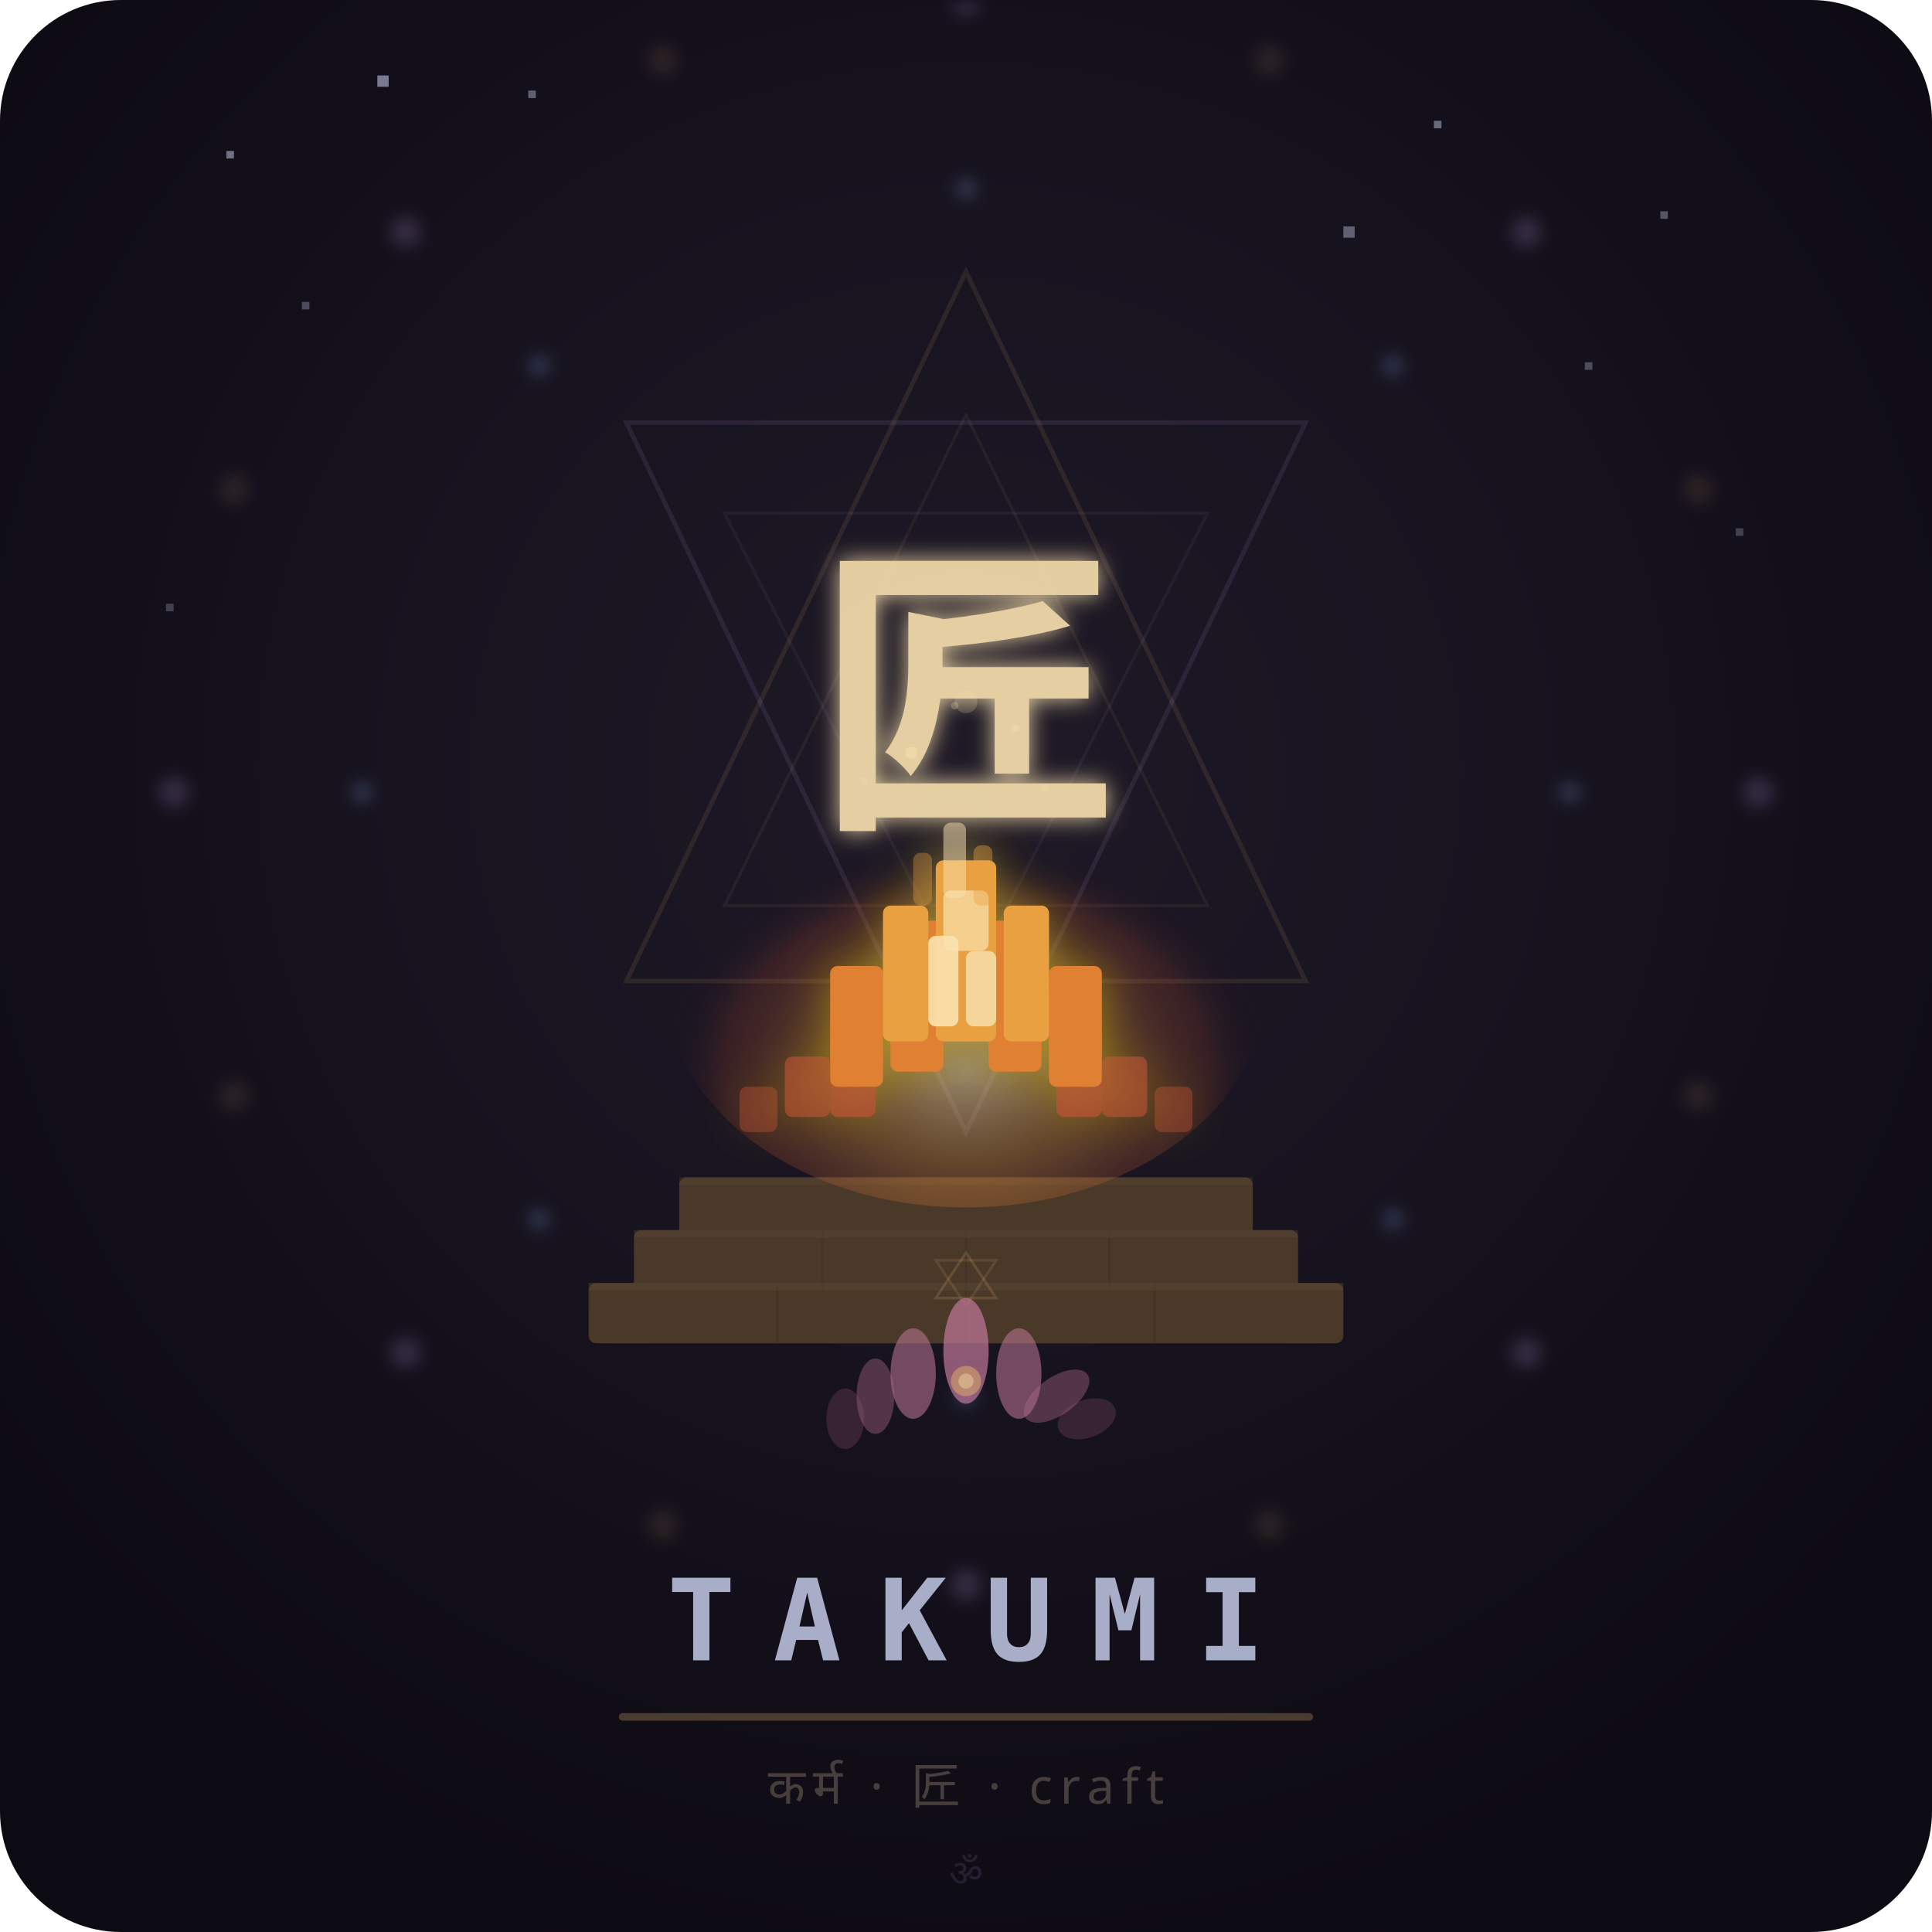
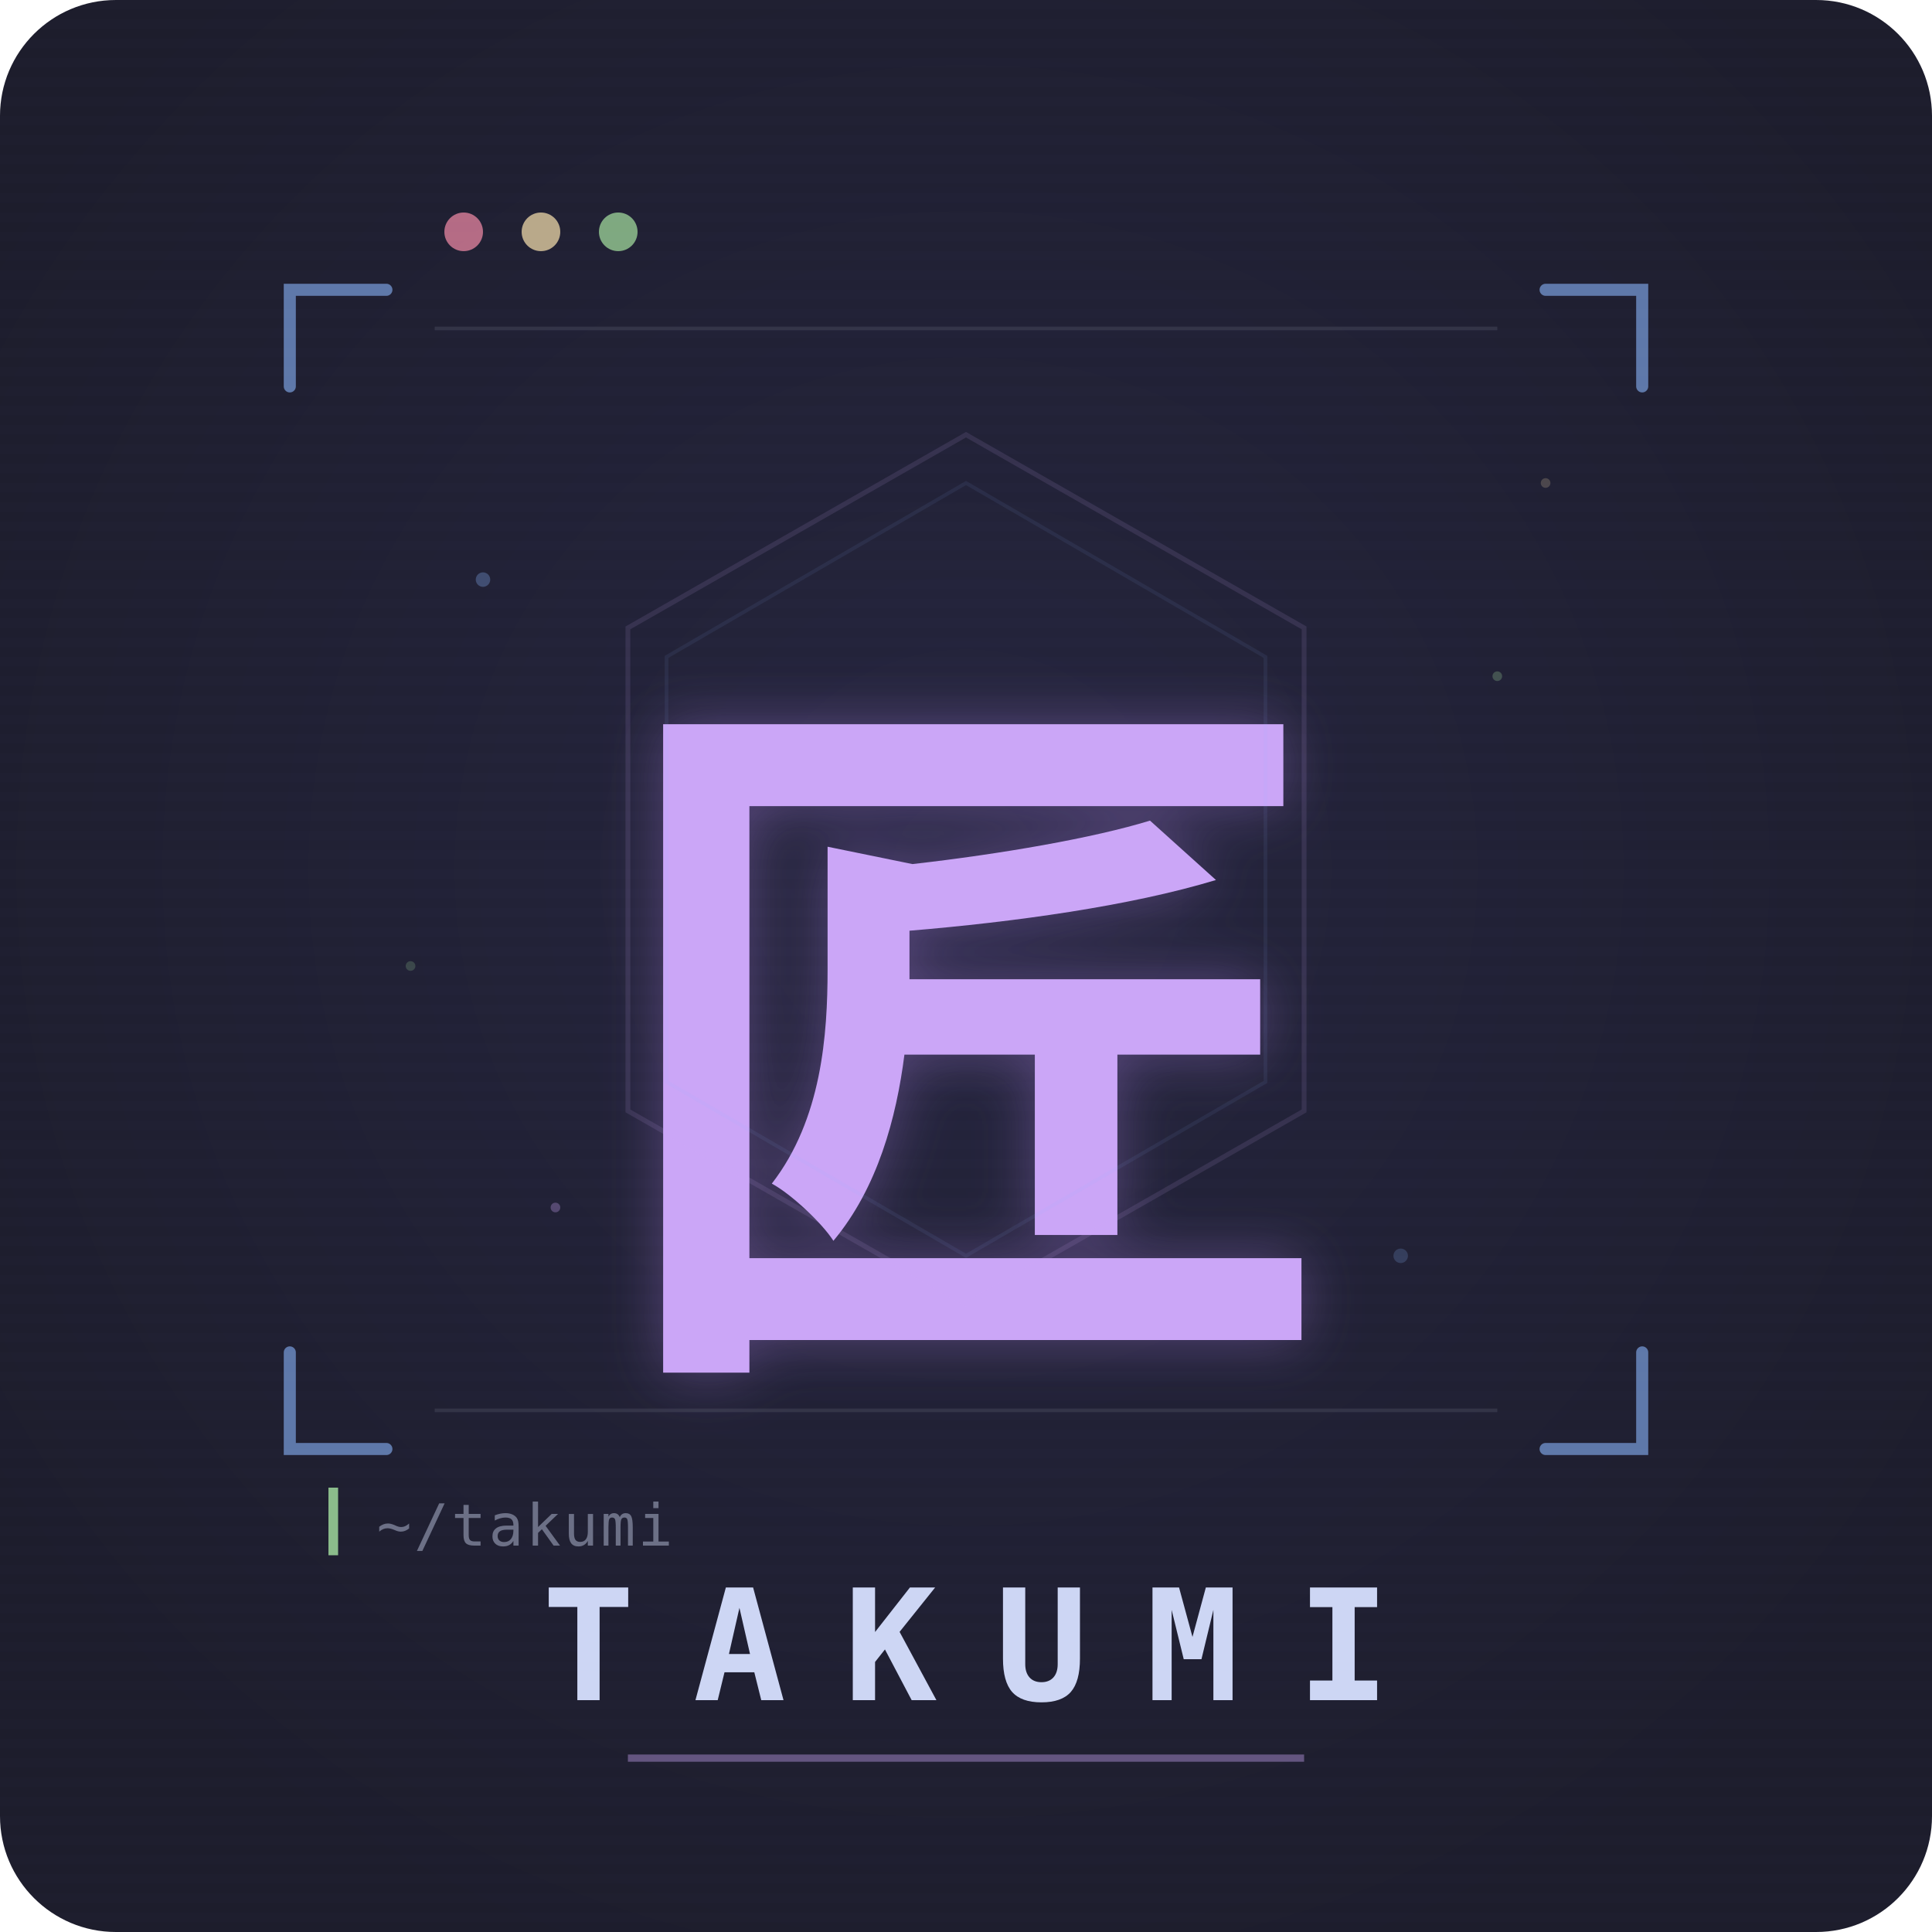
- <svg xmlns="http://www.w3.org/2000/svg" viewBox="0 0 512 512" width="512" height="512">
+ <svg xmlns="http://www.w3.org/2000/svg" viewBox="0 0 400 400" width="400" height="400">
  <defs>
-     <radialGradient id="cosmos" cx="50%" cy="40%" r="65%">
-       <stop offset="0%" stop-color="#1e1926" />
-       <stop offset="50%" stop-color="#16121e" />
-       <stop offset="100%" stop-color="#0c0a12" />
+     <radialGradient id="bgGlow" cx="50%" cy="45%" r="60%">
+       <stop offset="0%" stop-color="#262640" />
+       <stop offset="100%" stop-color="#1e1e2e" />
    </radialGradient>
-     <radialGradient id="fireCore" cx="50%" cy="70%" r="50%">
-       <stop offset="0%" stop-color="#f9e2af" stop-opacity="0.9" />
-       <stop offset="40%" stop-color="#e8a040" stop-opacity="0.6" />
-       <stop offset="80%" stop-color="#c05030" stop-opacity="0.3" />
-       <stop offset="100%" stop-color="#1e1926" stop-opacity="0" />
-     </radialGradient>
-     <filter id="flameGlow" x="-30%" y="-30%" width="160%" height="160%">
-       <feGaussianBlur in="SourceGraphic" stdDeviation="6" result="b" />
-       <feColorMatrix in="b" type="matrix" values="1 0 0 0 0                 0.6 0.3 0 0 0                 0 0 0.2 0 0                 0 0 0 0.5 0" result="g" />
+     <filter id="kanjiGlow" x="-20%" y="-20%" width="140%" height="140%">
+       <feGaussianBlur in="SourceGraphic" stdDeviation="6" result="blur" />
+       <feColorMatrix in="blur" type="matrix" values="0.8 0 0 0 0                 0 0.65 0 0 0                 0 0 0.97 0 0                 0 0 0 0.35 0" result="glow" />
      <feMerge>
-         <feMergeNode in="g" />
+         <feMergeNode in="glow" />
        <feMergeNode in="SourceGraphic" />
      </feMerge>
    </filter>
-     <filter id="kanjiGlow" x="-20%" y="-20%" width="140%" height="140%">
-       <feGaussianBlur in="SourceGraphic" stdDeviation="3" result="b" />
-       <feMerge>
-         <feMergeNode in="b" />
-         <feMergeNode in="SourceGraphic" />
-       </feMerge>
-     </filter>
-     <filter id="dotGlow" x="-100%" y="-100%" width="300%" height="300%">
-       <feGaussianBlur in="SourceGraphic" stdDeviation="2" />
-     </filter>
+     <pattern id="scanlines" patternUnits="userSpaceOnUse" width="400" height="4">
+       <rect width="400" height="2" fill="transparent" />
+       <rect y="2" width="400" height="2" fill="#000000" opacity="0.04" />
+     </pattern>
  </defs>
-   <rect width="512" height="512" rx="32" fill="url(#cosmos)" />
-   <g opacity="0.3" filter="url(#dotGlow)">
-     <circle cx="256" cy="0" r="4" fill="#cba6f7" transform="rotate(0,256,210)" opacity="0.6" />
-     <circle cx="256" cy="0" r="4" fill="#d4a56a" transform="rotate(22.5,256,210)" opacity="0.4" />
-     <circle cx="256" cy="0" r="4" fill="#cba6f7" transform="rotate(45,256,210)" opacity="0.6" />
-     <circle cx="256" cy="0" r="4" fill="#d4a56a" transform="rotate(67.5,256,210)" opacity="0.4" />
-     <circle cx="256" cy="0" r="4" fill="#cba6f7" transform="rotate(90,256,210)" opacity="0.6" />
-     <circle cx="256" cy="0" r="4" fill="#d4a56a" transform="rotate(112.5,256,210)" opacity="0.4" />
-     <circle cx="256" cy="0" r="4" fill="#cba6f7" transform="rotate(135,256,210)" opacity="0.6" />
-     <circle cx="256" cy="0" r="4" fill="#d4a56a" transform="rotate(157.5,256,210)" opacity="0.4" />
-     <circle cx="256" cy="0" r="4" fill="#cba6f7" transform="rotate(180,256,210)" opacity="0.6" />
-     <circle cx="256" cy="0" r="4" fill="#d4a56a" transform="rotate(202.5,256,210)" opacity="0.4" />
-     <circle cx="256" cy="0" r="4" fill="#cba6f7" transform="rotate(225,256,210)" opacity="0.6" />
-     <circle cx="256" cy="0" r="4" fill="#d4a56a" transform="rotate(247.5,256,210)" opacity="0.4" />
-     <circle cx="256" cy="0" r="4" fill="#cba6f7" transform="rotate(270,256,210)" opacity="0.6" />
-     <circle cx="256" cy="0" r="4" fill="#d4a56a" transform="rotate(292.5,256,210)" opacity="0.4" />
-     <circle cx="256" cy="0" r="4" fill="#cba6f7" transform="rotate(315,256,210)" opacity="0.6" />
-     <circle cx="256" cy="0" r="4" fill="#d4a56a" transform="rotate(337.5,256,210)" opacity="0.4" />
-   </g>
-   <g opacity="0.2" filter="url(#dotGlow)">
-     <circle cx="256" cy="50" r="3" fill="#89b4fa" transform="rotate(0,256,210)" />
-     <circle cx="256" cy="50" r="3" fill="#89b4fa" transform="rotate(45,256,210)" />
-     <circle cx="256" cy="50" r="3" fill="#89b4fa" transform="rotate(90,256,210)" />
-     <circle cx="256" cy="50" r="3" fill="#89b4fa" transform="rotate(135,256,210)" />
-     <circle cx="256" cy="50" r="3" fill="#89b4fa" transform="rotate(180,256,210)" />
-     <circle cx="256" cy="50" r="3" fill="#89b4fa" transform="rotate(225,256,210)" />
-     <circle cx="256" cy="50" r="3" fill="#89b4fa" transform="rotate(270,256,210)" />
-     <circle cx="256" cy="50" r="3" fill="#89b4fa" transform="rotate(315,256,210)" />
-   </g>
-   <polygon points="256,72 346,260 166,260" fill="none" stroke="#d4a56a" stroke-width="1.2" opacity="0.12" />
-   <polygon points="256,300 166,112 346,112" fill="none" stroke="#cba6f7" stroke-width="1.2" opacity="0.10" />
-   <polygon points="256,110 320,240 192,240" fill="none" stroke="#d4a56a" stroke-width="0.8" opacity="0.08" />
-   <polygon points="256,262 192,136 320,136" fill="none" stroke="#cba6f7" stroke-width="0.8" opacity="0.06" />
-   <circle cx="256" cy="186" r="3" fill="#f9e2af" opacity="0.2" />
-   <g fill="#4a3828">
-     <rect x="156" y="340" width="200" height="16" rx="2" />
-     <rect x="168" y="326" width="176" height="16" rx="2" />
-     <rect x="180" y="312" width="152" height="16" rx="2" />
-   </g>
-   <g stroke="#3a2c1e" stroke-width="0.5" opacity="0.4">
-     <line x1="206" y1="340" x2="206" y2="356" />
-     <line x1="256" y1="340" x2="256" y2="356" />
-     <line x1="306" y1="340" x2="306" y2="356" />
-     <line x1="218" y1="326" x2="218" y2="342" />
-     <line x1="256" y1="326" x2="256" y2="342" />
-     <line x1="294" y1="326" x2="294" y2="342" />
-   </g>
-   <rect x="156" y="340" width="200" height="2" fill="#5c4a38" opacity="0.4" />
-   <rect x="168" y="326" width="176" height="2" fill="#5c4a38" opacity="0.35" />
-   <rect x="180" y="312" width="152" height="2" fill="#5c4a38" opacity="0.3" />
-   <polygon points="256,332 248,344 264,344" fill="none" stroke="#d4a56a" stroke-width="0.7" opacity="0.2" />
-   <polygon points="256,346 248,334 264,334" fill="none" stroke="#d4a56a" stroke-width="0.7" opacity="0.15" />
-   <ellipse cx="256" cy="260" rx="80" ry="60" fill="url(#fireCore)" opacity="0.6" />
-   <g filter="url(#flameGlow)">
-     <g fill="#c05030">
-       <rect x="208" y="280" width="12" height="16" rx="2" opacity="0.6" />
-       <rect x="220" y="268" width="12" height="28" rx="2" opacity="0.7" />
-       <rect x="280" y="268" width="12" height="28" rx="2" opacity="0.7" />
-       <rect x="292" y="280" width="12" height="16" rx="2" opacity="0.6" />
-       <rect x="196" y="288" width="10" height="12" rx="2" opacity="0.4" />
-       <rect x="306" y="288" width="10" height="12" rx="2" opacity="0.4" />
-     </g>
-     <g fill="#e08030">
-       <rect x="220" y="256" width="14" height="32" rx="2" />
-       <rect x="236" y="244" width="14" height="40" rx="2" />
-       <rect x="262" y="244" width="14" height="40" rx="2" />
-       <rect x="278" y="256" width="14" height="32" rx="2" />
-     </g>
-     <g fill="#e8a040">
-       <rect x="234" y="240" width="12" height="36" rx="2" />
-       <rect x="248" y="228" width="16" height="48" rx="2" />
-       <rect x="266" y="240" width="12" height="36" rx="2" />
-     </g>
-     <g fill="#f9e2af">
-       <rect x="246" y="248" width="8" height="24" rx="2" opacity="0.9" />
-       <rect x="256" y="252" width="8" height="20" rx="2" opacity="0.8" />
-       <rect x="250" y="236" width="12" height="16" rx="2" opacity="0.7" />
-     </g>
-     <rect x="250" y="218" width="6" height="20" rx="2" fill="#f9e2af" opacity="0.5">
-       <animate attributeName="opacity" values="0.5;0.2;0.5" dur="1.5s" repeatCount="indefinite" />
-     </rect>
-     <rect x="258" y="224" width="5" height="16" rx="2" fill="#e8a040" opacity="0.4">
-       <animate attributeName="opacity" values="0.4;0.15;0.4" dur="1.8s" repeatCount="indefinite" />
-     </rect>
-     <rect x="242" y="226" width="5" height="14" rx="2" fill="#e8a040" opacity="0.35">
-       <animate attributeName="opacity" values="0.35;0.12;0.35" dur="2.1s" repeatCount="indefinite" />
-     </rect>
-   </g>
-   <g fill="#f9e2af">
-     <rect x="240" y="198" width="3" height="3" rx="1" opacity="0.5">
-       <animate attributeName="opacity" values="0.5;0;0.5" dur="2s" repeatCount="indefinite" />
-       <animate attributeName="y" values="198;180;198" dur="3s" repeatCount="indefinite" />
-     </rect>
-     <rect x="268" y="192" width="2" height="2" rx="1" opacity="0.35">
-       <animate attributeName="opacity" values="0.35;0;0.35" dur="2.5s" repeatCount="indefinite" />
-       <animate attributeName="y" values="192;172;192" dur="3.5s" repeatCount="indefinite" />
-     </rect>
-     <rect x="252" y="186" width="2" height="2" rx="1" opacity="0.25">
-       <animate attributeName="opacity" values="0.25;0;0.25" dur="3s" repeatCount="indefinite" />
-       <animate attributeName="y" values="186;162;186" dur="4s" repeatCount="indefinite" />
-     </rect>
-     <rect x="276" y="208" width="2" height="2" rx="1" opacity="0.3">
-       <animate attributeName="opacity" values="0.3;0;0.3" dur="2.8s" repeatCount="indefinite" />
-     </rect>
-     <rect x="228" y="206" width="2" height="2" rx="1" opacity="0.25">
-       <animate attributeName="opacity" values="0.25;0;0.25" dur="3.2s" repeatCount="indefinite" />
-     </rect>
-   </g>
-   <text x="256" y="178" text-anchor="middle" dominant-baseline="central" font-family="'Noto Sans JP','Hiragino Kaku Gothic Pro','Yu Gothic',sans-serif" font-size="80" font-weight="900" fill="#f9e2af" filter="url(#kanjiGlow)" opacity="0.9">匠</text>
-   <g transform="translate(256, 370)">
-     <ellipse cx="0" cy="-12" rx="6" ry="14" fill="#c07898" opacity="0.7" />
-     <ellipse cx="-14" cy="-6" rx="6" ry="12" fill="#c07898" opacity="0.55" transform="rotate(-30,−14,−6)" />
-     <ellipse cx="-24" cy="0" rx="5" ry="10" fill="#b06888" opacity="0.4" transform="rotate(-55,−24,0)" />
-     <ellipse cx="14" cy="-6" rx="6" ry="12" fill="#c07898" opacity="0.55" transform="rotate(30,14,−6)" />
-     <ellipse cx="24" cy="0" rx="5" ry="10" fill="#b06888" opacity="0.4" transform="rotate(55,24,0)" />
-     <ellipse cx="-32" cy="6" rx="5" ry="8" fill="#a05878" opacity="0.25" transform="rotate(-70,−32,6)" />
-     <ellipse cx="32" cy="6" rx="5" ry="8" fill="#a05878" opacity="0.25" transform="rotate(70,32,6)" />
-     <circle cx="0" cy="-4" r="4" fill="#d4a56a" opacity="0.6" />
-     <circle cx="0" cy="-4" r="2" fill="#f9e2af" opacity="0.4" />
-   </g>
-   <g fill="#cdd6f4">
-     <rect x="60" y="40" width="2" height="2" opacity="0.5">
-       <animate attributeName="opacity" values="0.5;0.1;0.5" dur="3.5s" repeatCount="indefinite" />
-     </rect>
-     <rect x="140" y="24" width="2" height="2" opacity="0.4" />
-     <rect x="380" y="32" width="2" height="2" opacity="0.45">
-       <animate attributeName="opacity" values="0.45;0.08;0.45" dur="4s" repeatCount="indefinite" />
-     </rect>
-     <rect x="440" y="56" width="2" height="2" opacity="0.35" />
-     <rect x="80" y="80" width="2" height="2" opacity="0.3" />
-     <rect x="420" y="96" width="2" height="2" opacity="0.3" />
-     <rect x="460" y="140" width="2" height="2" opacity="0.25" />
-     <rect x="44" y="160" width="2" height="2" opacity="0.25" />
-     <rect x="100" y="20" width="3" height="3" opacity="0.55">
-       <animate attributeName="opacity" values="0.55;0.1;0.55" dur="2.6s" repeatCount="indefinite" />
-     </rect>
-     <rect x="356" y="60" width="3" height="3" opacity="0.4">
-       <animate attributeName="opacity" values="0.4;0.08;0.4" dur="5s" repeatCount="indefinite" />
-     </rect>
-   </g>
-   <text x="256" y="440" text-anchor="middle" font-family="'SF Mono','Fira Code','JetBrains Mono',monospace" font-size="30" font-weight="600" fill="#cdd6f4" letter-spacing="10" opacity="0.8">TAKUMI</text>
-   <rect x="164" y="454" width="184" height="2" rx="1" fill="#d4a56a" opacity="0.3" />
-   <text x="256" y="478" text-anchor="middle" font-family="'Noto Sans JP','Noto Sans Devanagari',sans-serif" font-size="13" fill="#8a7a6a" opacity="0.45" letter-spacing="2">कर्म · 匠 · craft</text>
-   <text x="256" y="500" text-anchor="middle" font-family="'Noto Sans Devanagari',sans-serif" font-size="10" fill="#cba6f7" opacity="0.12">ॐ</text>
+   <rect width="400" height="400" rx="24" ry="24" fill="url(#bgGlow)" />
+   <rect width="400" height="400" rx="24" ry="24" fill="url(#scanlines)" />
+   <path d="M 60 80 L 60 60 L 80 60" fill="none" stroke="#89b4fa" stroke-width="2.5" stroke-linecap="round" opacity="0.6" />
+   <path d="M 320 60 L 340 60 L 340 80" fill="none" stroke="#89b4fa" stroke-width="2.5" stroke-linecap="round" opacity="0.6" />
+   <path d="M 60 280 L 60 300 L 80 300" fill="none" stroke="#89b4fa" stroke-width="2.5" stroke-linecap="round" opacity="0.6" />
+   <path d="M 320 300 L 340 300 L 340 280" fill="none" stroke="#89b4fa" stroke-width="2.5" stroke-linecap="round" opacity="0.6" />
+   <line x1="90" y1="68" x2="310" y2="68" stroke="#45475a" stroke-width="0.75" opacity="0.5" />
+   <line x1="90" y1="292" x2="310" y2="292" stroke="#45475a" stroke-width="0.75" opacity="0.5" />
+   <circle cx="96" cy="48" r="4" fill="#f38ba8" opacity="0.7" />
+   <circle cx="112" cy="48" r="4" fill="#f9e2af" opacity="0.7" />
+   <circle cx="128" cy="48" r="4" fill="#a6e3a1" opacity="0.7" />
+   <rect x="68" y="308" width="2" height="14" fill="#a6e3a1" opacity="0.8">
+     <animate attributeName="opacity" values="0.8;0.2;0.8" dur="1.5s" repeatCount="indefinite" />
+   </rect>
+   <text x="78" y="320" font-family="'SF Mono', 'Fira Code', 'Cascadia Code', 'JetBrains Mono', monospace" font-size="12" fill="#6c7086" letter-spacing="0.5">~/takumi</text>
+   <text x="200" y="205" text-anchor="middle" dominant-baseline="central" font-family="'Noto Sans JP', 'Hiragino Kaku Gothic Pro', 'Yu Gothic', 'MS Gothic', sans-serif" font-size="150" font-weight="700" fill="#cba6f7" filter="url(#kanjiGlow)">匠</text>
+   <polygon points="200,90 270,130 270,230 200,270 130,230 130,130" fill="none" stroke="#cba6f7" stroke-width="1" opacity="0.12" />
+   <polygon points="200,100 262,136 262,224 200,260 138,224 138,136" fill="none" stroke="#89b4fa" stroke-width="0.75" opacity="0.08" />
+   <text x="200" y="352" text-anchor="middle" font-family="'SF Mono', 'Fira Code', 'Cascadia Code', 'JetBrains Mono', monospace" font-size="32" font-weight="600" fill="#cdd6f4" letter-spacing="12">TAKUMI</text>
+   <line x1="130" y1="364" x2="270" y2="364" stroke="#cba6f7" stroke-width="1.5" opacity="0.4" />
+   <circle cx="100" cy="120" r="1.5" fill="#89b4fa" opacity="0.3" />
+   <circle cx="310" cy="140" r="1" fill="#a6e3a1" opacity="0.25" />
+   <circle cx="290" cy="260" r="1.5" fill="#89b4fa" opacity="0.2" />
+   <circle cx="115" cy="250" r="1" fill="#cba6f7" opacity="0.3" />
+   <circle cx="320" cy="100" r="1" fill="#f9e2af" opacity="0.2" />
+   <circle cx="85" cy="200" r="1" fill="#a6e3a1" opacity="0.2" />
</svg>
